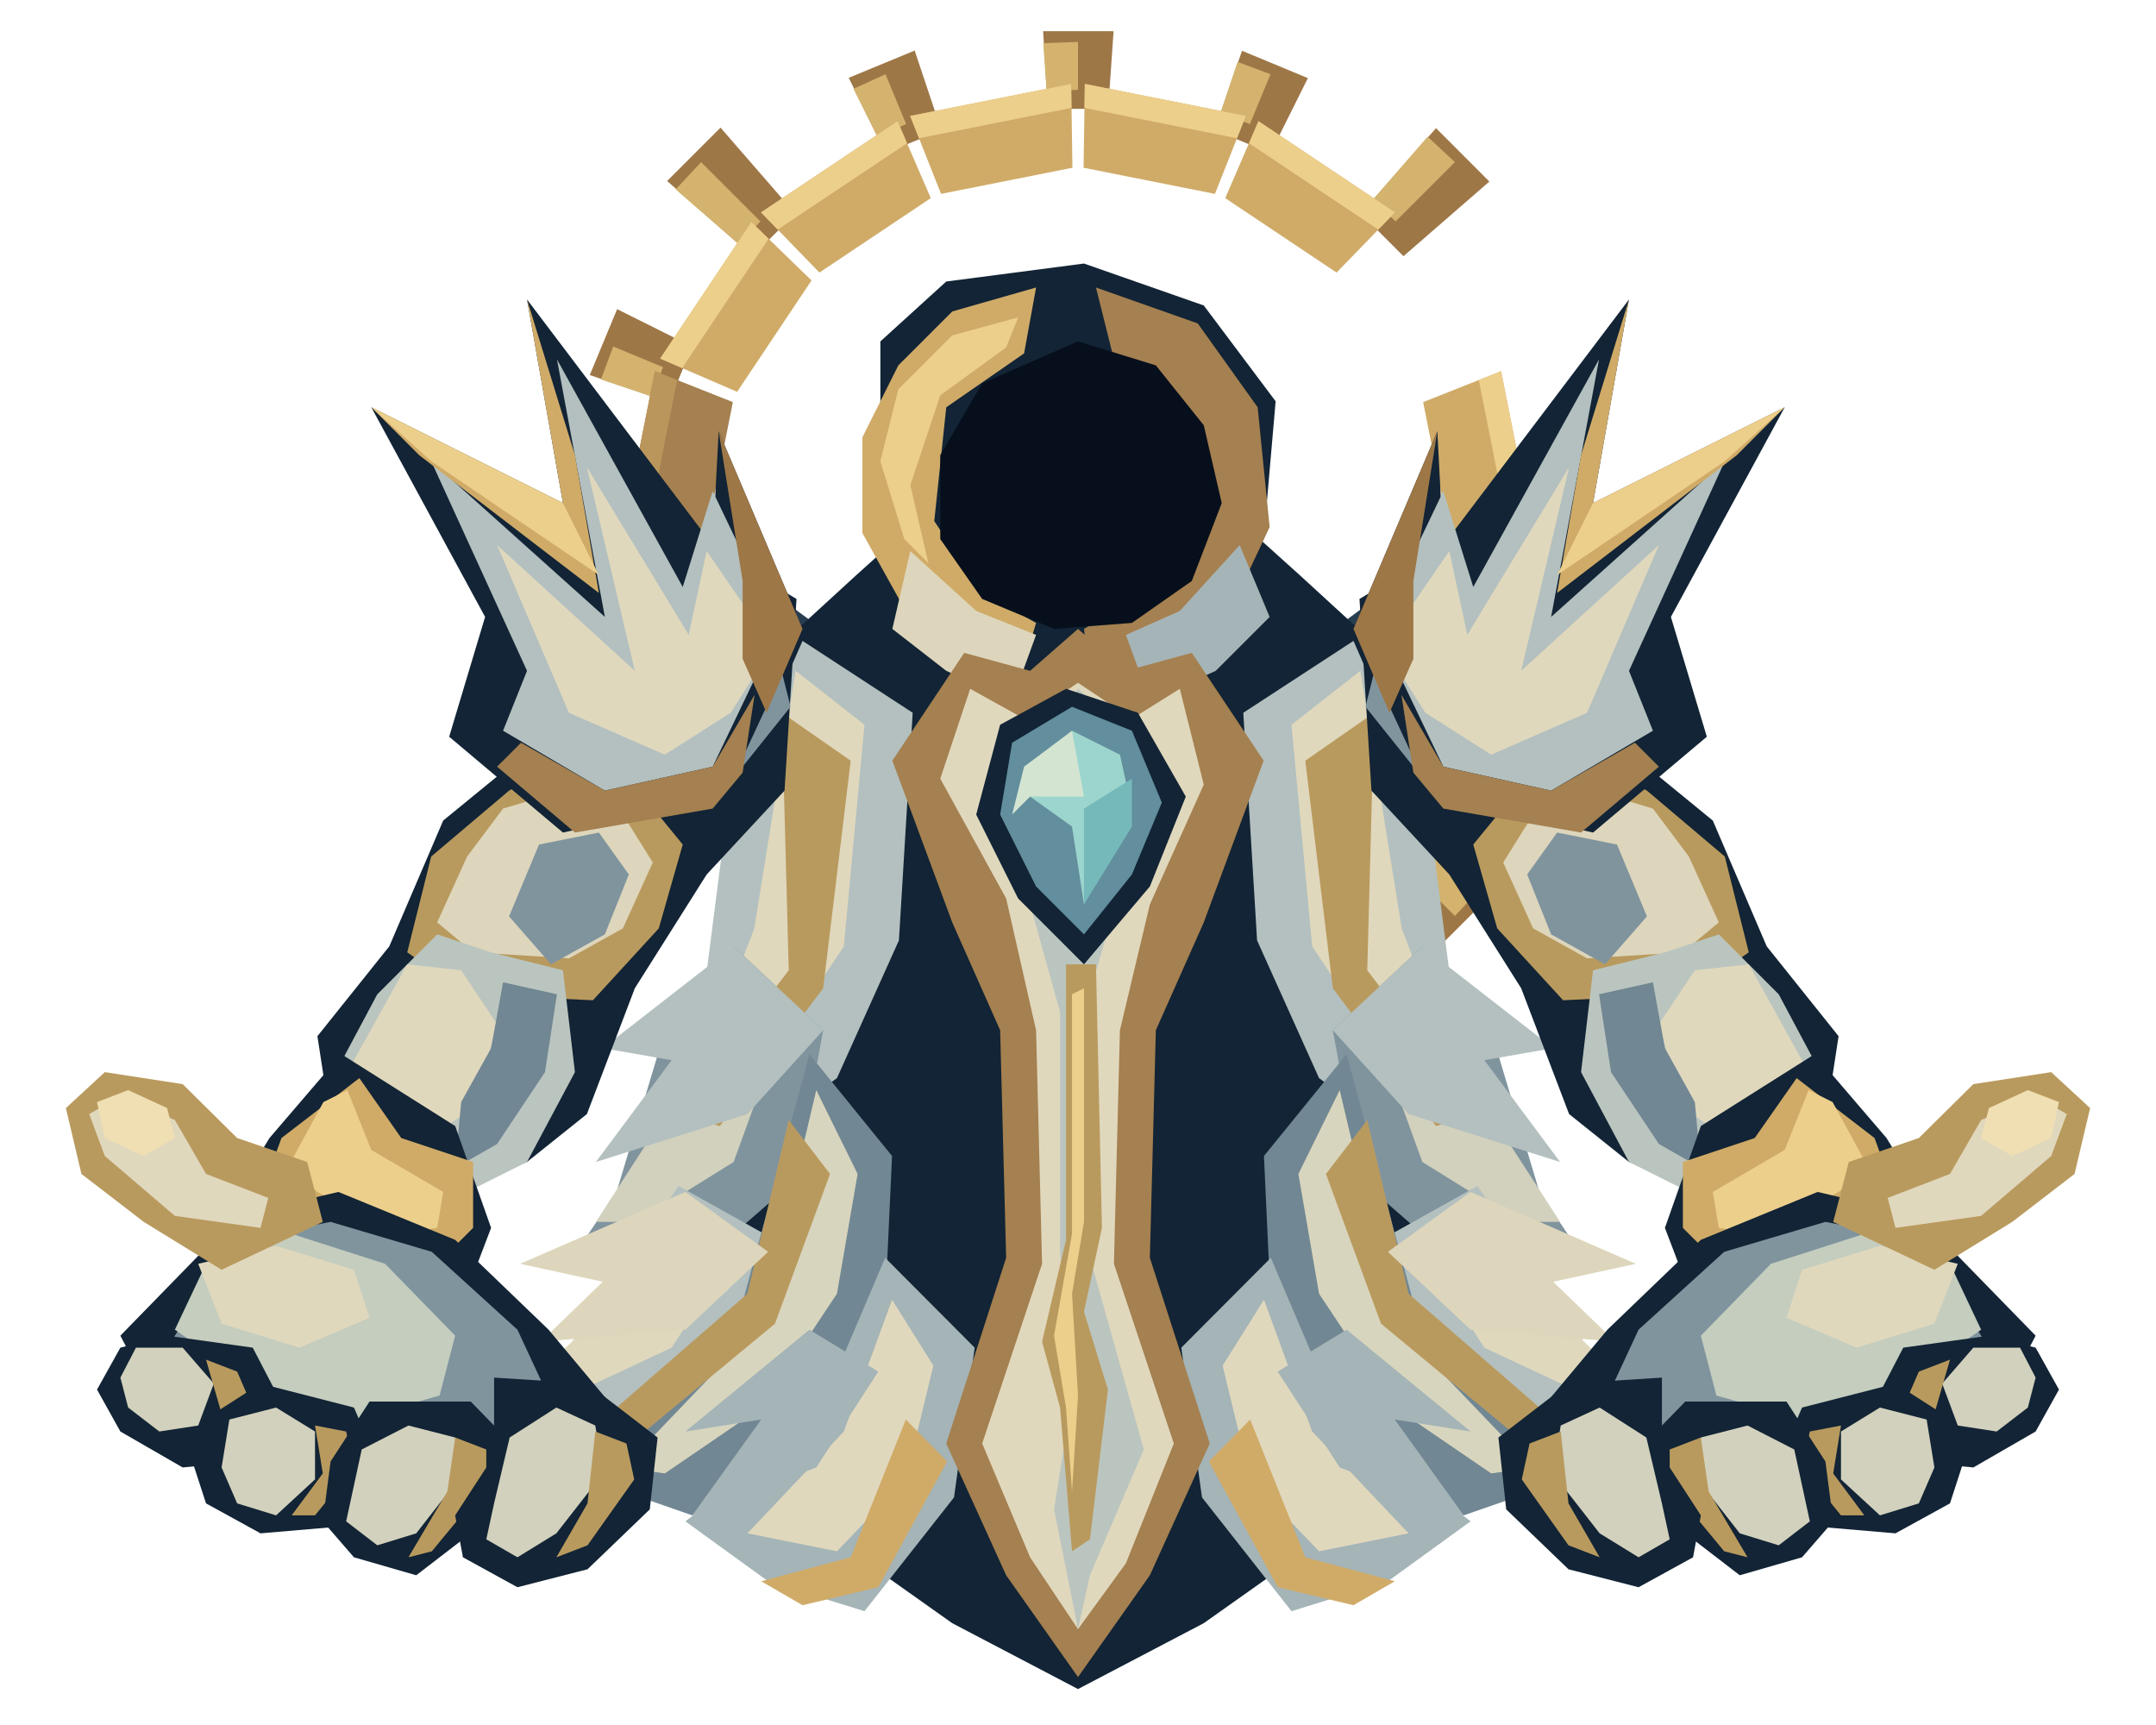
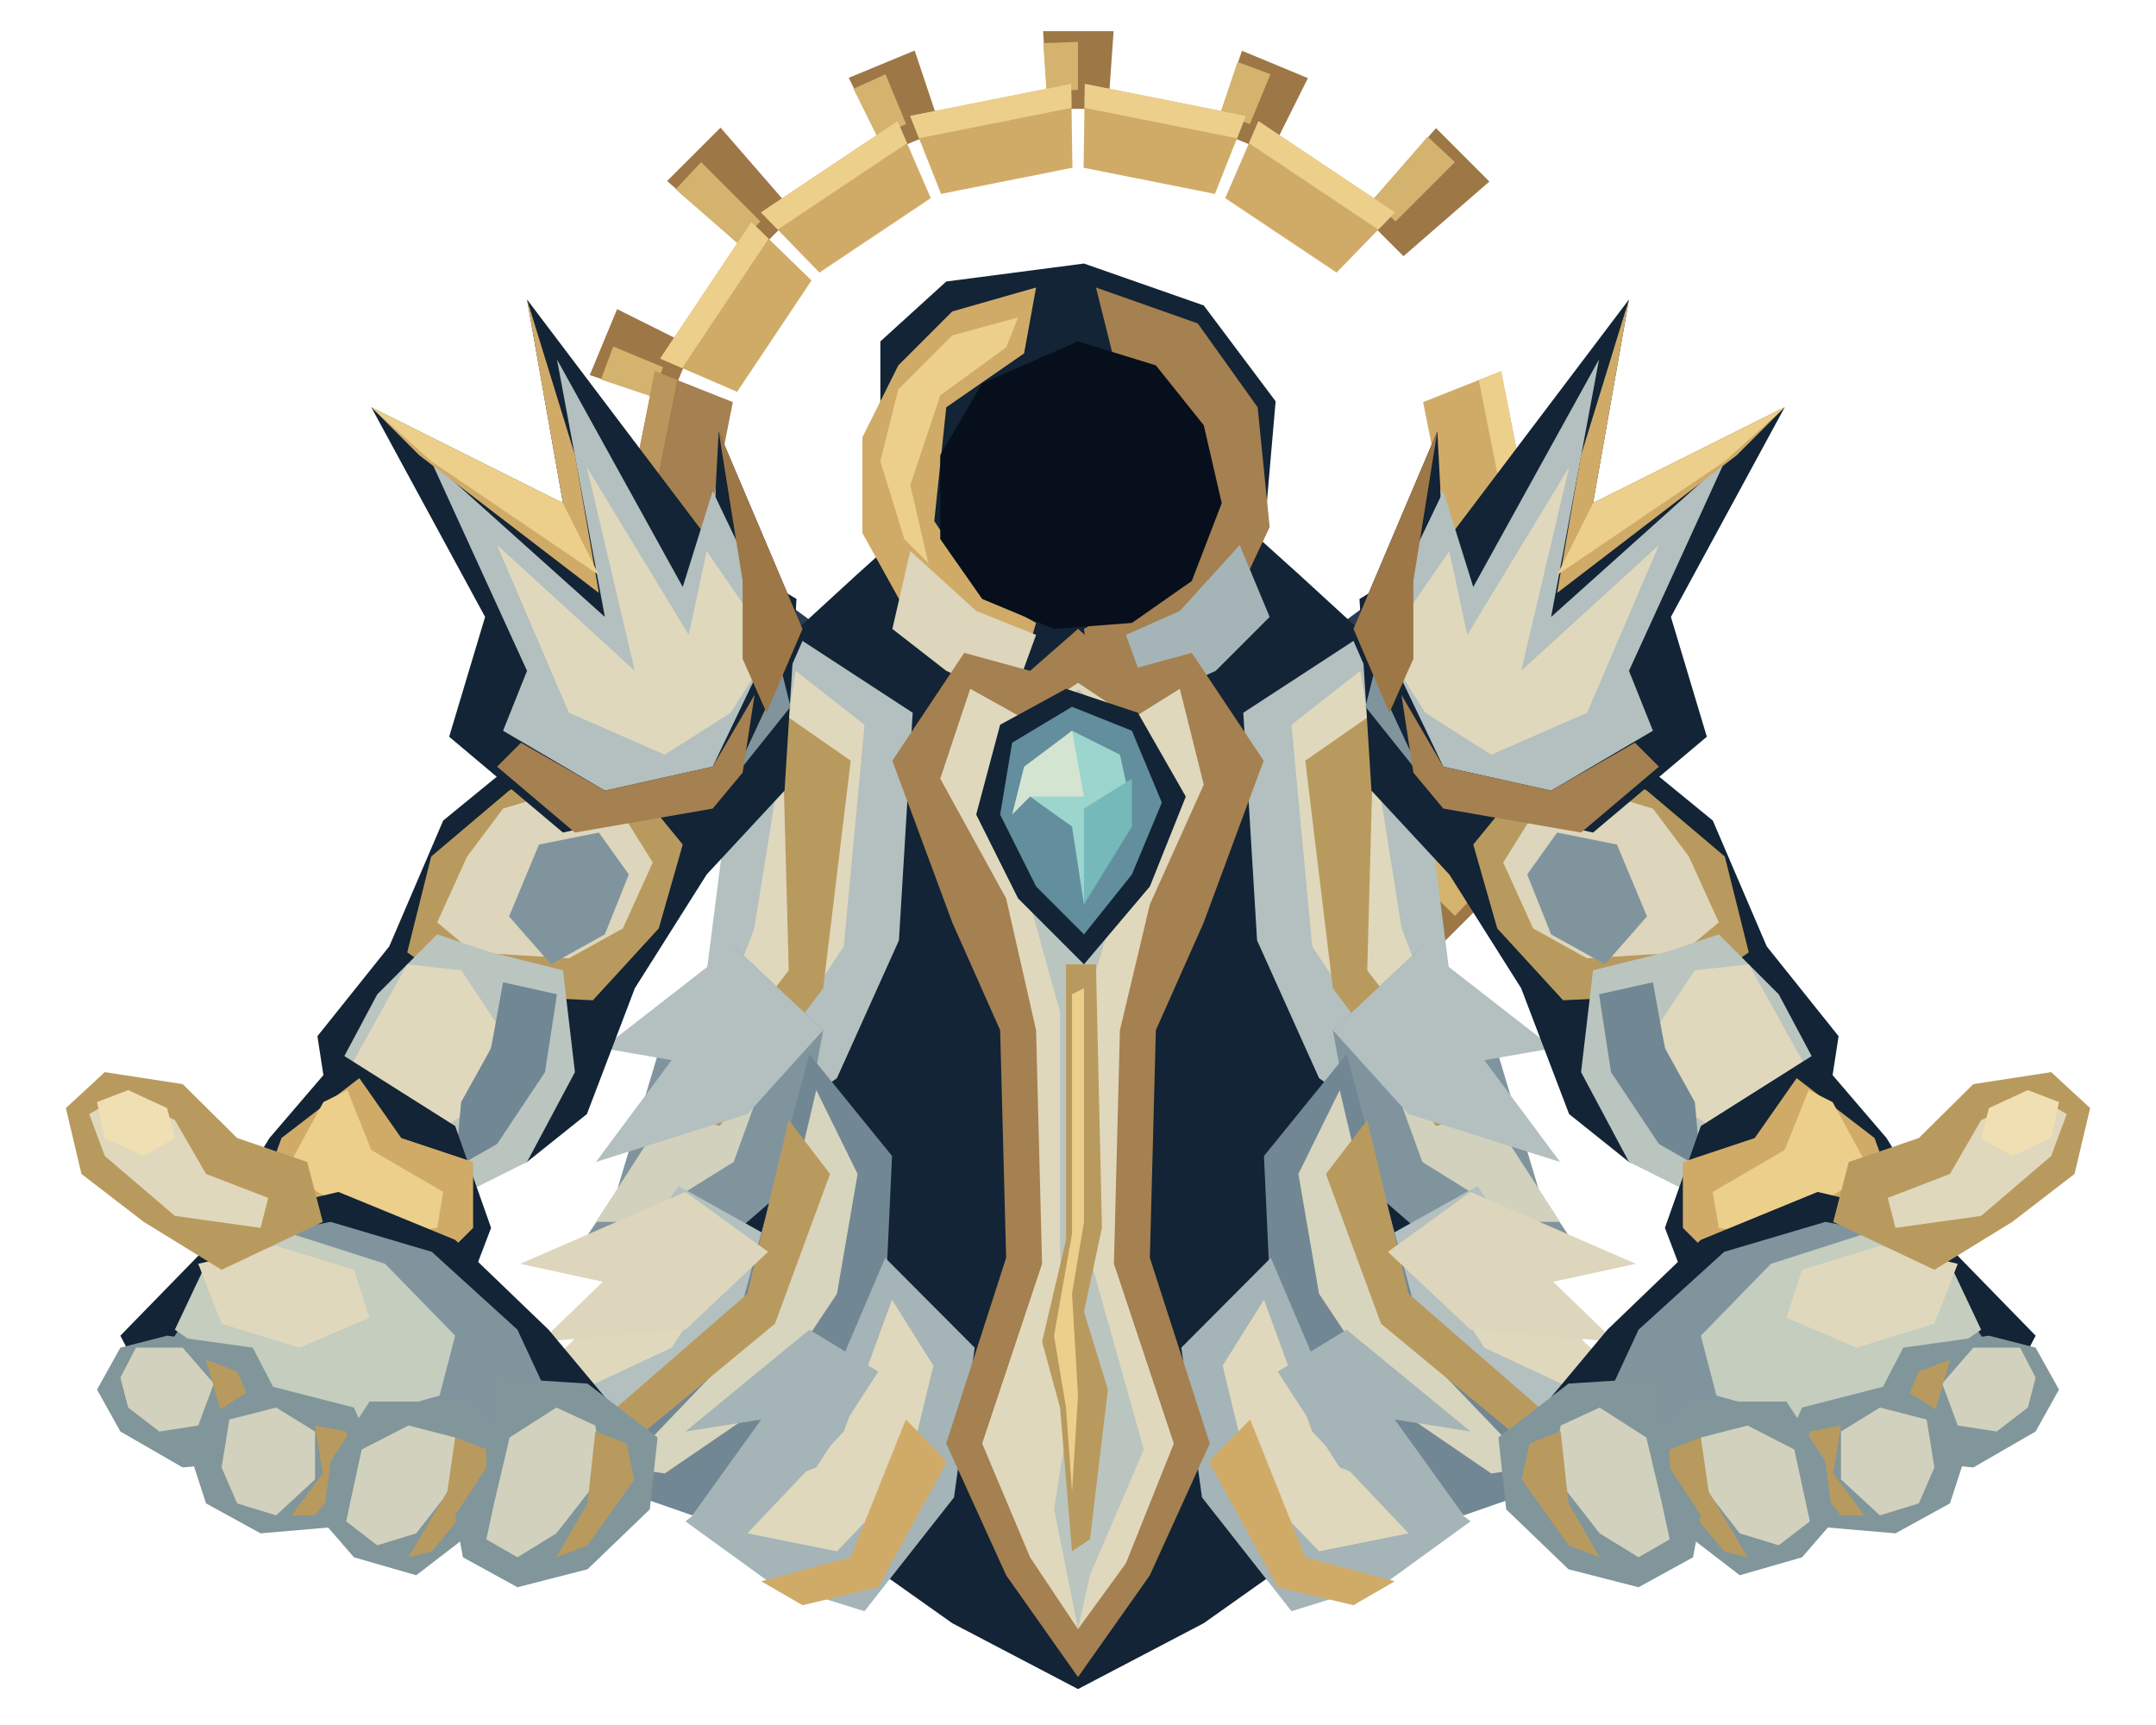
<svg xmlns="http://www.w3.org/2000/svg" width="360" height="288" viewBox="0 0 360 288">
  <g id="halo">
    <polygon points="174.964,18.176 174.174,5.2 185.945,5.208 185.036,18.176" fill="#9e7747" />
    <polygon points="174.754,15.184 174.195,7.203 180,7 180,15" fill="#d3b36e" />
    <polygon points="202.833,21.716 207.387,8.477 218.387,13.043 212.138,25.571" fill="#9e7747" />
    <polygon points="203.785,18.871 206.639,10.336 212.145,12.394 208.701,20.709" fill="#d3b36e" />
    <polygon points="227.226,35.652 239.785,21.394 248.69,30.311 234.348,42.774" fill="#9e7747" />
    <polygon points="229.194,33.388 238.377,22.82 242.933,27.067 233.033,36.967" fill="#d3b36e" />
    <polygon points="251.824,84.964 270.786,83.762 270.777,96.365 251.824,95.036" fill="#9e7747" />
    <polygon points="254.816,84.754 268.782,83.775 269,90 255,90" fill="#d3b36e" />
    <polygon points="248.284,112.833 261.523,117.387 256.957,128.387 244.429,122.138" fill="#9e7747" />
    <polygon points="251.129,113.785 259.664,116.639 257.606,122.145 249.291,118.701" fill="#d3b36e" />
    <polygon points="234.348,137.226 248.606,149.785 239.689,158.69 227.226,144.348" fill="#9e7747" />
    <polygon points="236.612,139.194 247.18,148.377 242.933,152.933 233.033,143.033" fill="#d3b36e" />
    <polygon points="212.138,154.429 218.28,167.011 207.273,171.561 202.833,158.284" fill="#9e7747" />
    <polygon points="213.477,157.114 217.495,165.167 212.145,167.606 208.701,159.291" fill="#d3b36e" />
    <polygon points="185.036,161.824 186.238,180.786 173.635,180.777 174.964,161.824" fill="#9e7747" />
    <polygon points="185.246,164.816 186.225,178.782 180,179 180,165" fill="#d3b36e" />
    <polygon points="157.167,158.284 152.613,171.523 141.613,166.957 147.862,154.429" fill="#9e7747" />
    <polygon points="156.215,161.129 153.361,169.664 147.855,167.606 151.299,159.291" fill="#d3b36e" />
    <polygon points="115.571,122.138 102.989,128.28 98.439,117.273 111.716,112.833" fill="#9e7747" />
    <polygon points="112.886,123.477 104.833,127.495 102.394,122.145 110.709,118.701" fill="#d3b36e" />
    <polygon points="108.176,95.036 89.214,96.238 89.223,83.635 108.176,84.964" fill="#9e7747" />
    <polygon points="105.184,95.246 91.218,96.225 91,90 105,90" fill="#d3b36e" />
    <polygon points="111.716,67.167 98.477,62.613 103.043,51.613 115.571,57.862" fill="#9e7747" />
    <polygon points="108.871,66.215 100.336,63.361 102.394,57.855 110.709,61.299" fill="#d3b36e" />
    <polygon points="125.652,42.774 111.394,30.215 120.311,21.31 132.774,35.652" fill="#9e7747" />
    <polygon points="123.388,40.806 112.82,31.623 117.067,27.067 126.967,36.967" fill="#d3b36e" />
    <polygon points="147.862,25.571 141.72,12.989 152.727,8.439 157.167,21.716" fill="#9e7747" />
    <polygon points="146.523,22.886 142.505,14.832 147.855,12.394 151.299,20.709" fill="#d3b36e" />
    <polygon points="181.14,14.008 208.027,19.357 202.865,32.37 180.93,28.007" fill="#d0ab68" />
    <polygon points="181.14,14.008 208.027,19.357 206.552,23.075 181.08,18.008" fill="#edcf8c" />
    <polygon points="210.134,20.229 232.928,35.46 223.178,45.507 204.583,33.082" fill="#d0ab68" />
    <polygon points="210.134,20.229 232.928,35.46 230.142,38.33 208.548,23.901" fill="#edcf8c" />
    <polygon points="250.643,61.972 255.991,88.86 241.993,89.07 237.63,67.135" fill="#d0ab68" />
    <polygon points="250.643,61.972 255.991,88.86 251.992,88.92 246.925,63.448" fill="#edcf8c" />
    <polygon points="255.991,91.14 250.643,118.027 237.63,112.865 241.993,90.93" fill="#d0ab68" />
    <polygon points="255.991,91.14 250.643,118.027 246.925,116.552 251.992,91.08" fill="#edcf8c" />
    <polygon points="249.771,120.134 234.54,142.928 224.493,133.178 236.918,114.583" fill="#d0ab68" />
    <polygon points="249.771,120.134 234.54,142.928 231.67,140.142 246.099,118.548" fill="#ba965c" />
    <polygon points="232.928,144.54 210.134,159.771 204.583,146.918 223.178,134.493" fill="#d0ab68" />
    <polygon points="232.928,144.54 210.134,159.771 208.548,156.099 230.142,141.67" fill="#ba965c" />
    <polygon points="208.027,160.643 181.14,165.991 180.93,151.993 202.865,147.63" fill="#a58050" />
    <polygon points="208.027,160.643 181.14,165.991 181.08,161.992 206.552,156.925" fill="#ba965c" />
    <polygon points="178.86,165.991 151.973,160.643 157.135,147.63 179.07,151.993" fill="#a58050" />
    <polygon points="178.86,165.991 151.973,160.643 153.448,156.925 178.92,161.992" fill="#ba965c" />
    <polygon points="125.46,142.928 110.229,120.134 123.082,114.583 135.507,133.178" fill="#a58050" />
    <polygon points="125.46,142.928 110.229,120.134 113.901,118.548 128.33,140.142" fill="#ba965c" />
    <polygon points="109.357,118.027 104.009,91.14 118.007,90.93 122.37,112.865" fill="#a58050" />
    <polygon points="109.357,118.027 104.009,91.14 108.008,91.08 113.075,116.552" fill="#ba965c" />
    <polygon points="104.009,88.86 109.357,61.972 122.37,67.135 118.007,89.07" fill="#a58050" />
    <polygon points="104.009,88.86 109.357,61.972 113.075,63.448 108.008,88.92" fill="#ba965c" />
    <polygon points="110.229,59.866 125.46,37.072 135.507,46.822 123.082,65.417" fill="#d0ab68" />
    <polygon points="110.229,59.866 125.46,37.072 128.33,39.858 113.901,61.452" fill="#edcf8c" />
    <polygon points="127.072,35.46 149.866,20.229 155.417,33.082 136.822,45.507" fill="#d0ab68" />
    <polygon points="127.072,35.46 149.866,20.229 151.452,23.901 129.858,38.33" fill="#edcf8c" />
    <polygon points="151.973,19.357 178.86,14.008 179.07,28.007 157.135,32.37" fill="#d0ab68" />
    <polygon points="151.973,19.357 178.86,14.008 178.92,18.008 153.448,23.075" fill="#edcf8c" />
  </g>
  <g id="body-back">
    <path d="M115 110 125 96 144 110 153 132 139 155 121 140Z M245 110 235 96 216 110 207 132 221 155 239 140Z" fill="#283d50" />
    <path d="M131 107 143 96 153 87 180 91 207 87 217 96 229 107 230 181 252 235 225 254 201 271 180 282 159 271 135 254 108 235 130 181Z" fill="#122435" />
  </g>
  <g id="mantle-left">
    <g transform="translate(-27 0) scale(1.15 1)">
      <path d="M140 107 156 119 154 157 145 180 133 190 119 185 126 163 129 136Z" fill="#b3c0bf" />
      <path d="M139 112 149 121 146 158 135 177 125 179 133 155Z" fill="#e0d8bd" />
      <path d="M130 158 143 172 139 197 123 213 106 211 113 199 119 176Z" fill="#80949e" />
      <path d="M126 164 136 175 130 194 116 204 110 204 119 188Z" fill="#d2d1bd" />
      <path d="M122 198 136 207 130 225 115 238 95 235 106 225Z" fill="#b3c0bf" />
      <path d="M122 202 130 209 121 225 108 232 100 231 114 216Z" fill="#e0d8bd" />
      <path d="M141 176 153 193 152 218 143 239 124 253 109 247 130 223Z" fill="#718793" />
      <path d="M142 182 148 196 145 216 134 235 120 246 114 245 134 221Z" fill="#d8d5be" />
      <path d="M152 210 165 225 162 250 149 269 135 264 123 254 142 237Z" fill="#a4b4b7" />
      <path d="M153 217 159 228 155 247 145 259 132 256 146 239Z" fill="#e0d8bd" />
      <path d="M137 119 147 127 143 165 128 188 122 186 138 162Z" fill="#b99a5e" />
      <path d="M138 187 144 196 136 221 115 241 109 239 132 216Z" fill="#b99a5e" />
      <path d="M155 237 161 244 151 265 140 268 134 264 147 260Z" fill="#d0ab68" />
      <path d="M130 158 143 172 132 186 110 194 121 177 111 175Z" fill="#b3c0bf" />
      <path d="M123 199 135 209 123 222 102 224 111 214 99 211Z" fill="#ddd6bc" />
      <path d="M141 222 151 229 142 245 124 253 134 237 123 239Z" fill="#a4b4b7" />
    </g>
  </g>
  <g id="mantle-right">
    <g transform="translate(387 0) scale(-1.15 1)">
      <path d="M140 107 156 119 154 157 145 180 133 190 119 185 126 163 129 136Z" fill="#b3c0bf" />
      <path d="M139 112 149 121 146 158 135 177 125 179 133 155Z" fill="#e0d8bd" />
      <path d="M130 158 143 172 139 197 123 213 106 211 113 199 119 176Z" fill="#80949e" />
      <path d="M126 164 136 175 130 194 116 204 110 204 119 188Z" fill="#d2d1bd" />
      <path d="M122 198 136 207 130 225 115 238 95 235 106 225Z" fill="#b3c0bf" />
      <path d="M122 202 130 209 121 225 108 232 100 231 114 216Z" fill="#e0d8bd" />
      <path d="M141 176 153 193 152 218 143 239 124 253 109 247 130 223Z" fill="#718793" />
      <path d="M142 182 148 196 145 216 134 235 120 246 114 245 134 221Z" fill="#d8d5be" />
      <path d="M152 210 165 225 162 250 149 269 135 264 123 254 142 237Z" fill="#a4b4b7" />
      <path d="M153 217 159 228 155 247 145 259 132 256 146 239Z" fill="#e0d8bd" />
      <path d="M137 119 147 127 143 165 128 188 122 186 138 162Z" fill="#b99a5e" />
      <path d="M138 187 144 196 136 221 115 241 109 239 132 216Z" fill="#b99a5e" />
      <path d="M155 237 161 244 151 265 140 268 134 264 147 260Z" fill="#d0ab68" />
      <path d="M130 158 143 172 132 186 110 194 121 177 111 175Z" fill="#b3c0bf" />
      <path d="M123 199 135 209 123 222 102 224 111 214 99 211Z" fill="#ddd6bc" />
      <path d="M141 222 151 229 142 245 124 253 134 237 123 239Z" fill="#a4b4b7" />
    </g>
  </g>
  <g id="cowl">
    <path d="M147 57 158 47 181 44 201 51 213 67 211 90 202 108 180 116 158 107 147 88Z" fill="#122435" />
    <path d="M150 61 159 52 173 48 171 59 158 68 156 87 164 99 173 104 170 114 154 107 144 89 144 73Z" fill="#d0ab68" />
    <path d="M183 48 200 54 210 68 212 88 204 105 191 113 182 114 181 105 196 96 202 82 197 66 186 60Z" fill="#a58050" />
    <path d="M150 65 159 56 170 53 168 58 157 66 152 81 155 94 151 90 147 77Z" fill="#edcf8c" />
    <path d="M180 57 193 61 201 71 204 84 199 97 189 104 176 105 164 100 157 90 157 76 164 64Z" fill="#060f1b" />
    <path d="M152 92 163 102 173 106 169 117 158 112 149 105Z" fill="#ddd6bc" />
    <path d="M207 91 197 102 188 106 192 117 203 112 212 103Z" fill="#a5b4b7" />
  </g>
  <g id="vestment">
    <path d="M161 109 172 112 180 105 188 112 199 109 211 127 201 154 193 172 192 210 202 241 192 263 180 280 168 263 158 241 168 210 167 172 159 154 149 127Z" fill="#a58050" />
    <path d="M162 115 171 120 180 114 189 120 197 115 201 131 192 151 187 172 186 211 196 241 188 261 180 272 172 260 164 241 174 211 173 172 168 150 157 130Z" fill="#e0d8bd" />
    <path d="M180 115 188 122 186 152 181 169 182 210 191 242 182 263 180 272 176 252 179 233 177 209 177 169 172 151 172 126Z" fill="#bbc5bf" />
    <path d="M178 161 183 161 184 205 181 219 185 232 182 257 179 259 177 235 174 224 178 207Z" fill="#b99a5e" />
    <path d="M179 166 181 165 181 204 179 216 180 233 179 249 178 235 176 223 179 206Z" fill="#edcf8c" />
  </g>
  <g id="heart">
    <path d="M167 121 178 115 190 119 198 133 192 148 181 161 170 150 163 136Z" fill="#122435" />
    <path d="M169 124 179 118 189 122 194 134 189 146 181 156 173 148 167 136Z" fill="#628e9d" />
    <path d="M179 122 187 126 189 135 181 151 179 138 172 133Z" fill="#9cd5cd" />
    <path d="M179 122 181 133 172 133 169 136 171 128Z" fill="#d3e4d1" />
    <path d="M181 135 189 130 189 138 181 151Z" fill="#75b9ba" />
  </g>
  <g id="arm-left">
    <path d="M133 100 118 91 99 96 87 108 85 128 74 137 65 158 53 173 55 186 70 201 88 194 98 186 106 165 118 146 131 132Z" fill="#122435" />
    <path d="M132 105 116 97 101 101 91 113 91 128 101 135 115 134 128 122Z" fill="#e0d8bd" />
    <path d="M123 103 113 100 101 105 96 115 98 125 108 128 117 126 120 116Z" fill="#bbc5bf" />
    <path d="M129 106 119 103 120 116 116 132 124 128 132 118Z" fill="#80949e" />
    <path d="M96 105 108 99 119 101 129 108 128 115 118 107 109 105 99 111 95 122 94 129 90 126 89 115Z" fill="#d0ab68" />
    <path d="M94 109 102 103 114 101 119 104 106 106 98 113 94 123 91 123Z" fill="#edcf8c" />
    <path d="M85 132 94 127 105 130 114 141 110 155 99 167 78 166 68 159 72 143Z" fill="#b99a5e" />
    <path d="M84 135 94 132 104 136 109 144 104 155 95 160 79 159 73 154 78 143Z" fill="#ddd6bc" />
    <path d="M90 141 100 139 105 146 101 156 92 161 85 153Z" fill="#80949e" />
    <path d="M73 156 82 159 94 162 96 179 88 194 76 200 60 193 55 181 63 166Z" fill="#bbc5bf" />
    <path d="M68 161 77 162 83 171 79 185 70 191 60 188 58 179Z" fill="#e0d8bd" />
    <path d="M84 164 93 166 91 179 83 191 76 195 77 184 82 175Z" fill="#718793" />
    <path d="M134 105 120 72 119 91 88 50 94 84 62 68 81 103 75 123 94 139 121 133Z" fill="#122435" />
    <path d="M130 105 119 82 114 98 93 60 101 103 72 77 88 112 84 122 101 132 119 128Z" fill="#b3c0bf" />
    <path d="M129 108 118 92 115 106 98 78 106 112 83 91 95 119 111 126 122 119Z" fill="#e0d8bd" />
    <path d="M88 50 94 84 62 68 70 76 100 99 96 76Z" fill="#d0ab68" />
    <path d="M94 84 100 96 72 77 62 68Z" fill="#edcf8c" />
    <path d="M120 72 134 105 128 119 124 110 124 97Z" fill="#9e7747" />
    <path d="M87 124 101 132 119 128 126 116 124 129 119 135 96 139 83 128Z" fill="#a58050" />
  </g>
  <g id="forearm-left">
    <path d="M57 176 76 188 82 205 74 226 58 239 40 233 31 220 37 203 45 190Z" fill="#122435" />
    <path d="M60 180 67 190 79 194 79 205 70 214 53 210 43 201 47 190Z" fill="#d0ab68" />
    <path d="M54 184 58 182 62 192 74 199 73 205 66 206 53 199 48 195Z" fill="#edcf8c" />
    <path d="M47 201 57 209 70 210 70 226 59 237 42 235 33 223 35 211Z" fill="#d2d1bd" />
    <path d="M44 204 52 210 61 212 58 223 47 227 38 223 38 215Z" fill="#e4dabc" />
    <path d="M61 214 68 213 67 225 58 233 51 232 57 223Z" fill="#80949e" />
    <g transform="translate(-2 -14) scale(1.3 1)">
      <path d="M32 217 45 213 60 221 72 236 81 250 77 264 61 269 41 264 23 252 17 237Z" fill="#122435" />
      <path d="M32 221 44 218 57 223 68 236 73 250 66 260 49 258 34 251 23 239Z" fill="#80949e" />
      <path d="M28 225 39 220 51 225 60 237 58 247 47 251 34 245 24 236Z" fill="#c4cdbe" />
      <path d="M27 225 37 222 47 226 49 234 40 239 30 235Z" fill="#e0d8bd" />
      <path d="M30 226 20 218 12 210 10 199 15 193 25 195 32 204 41 208 43 218Z" fill="#b99a5e" />
      <path d="M24 217 15 207 13 200 17 197 24 201 28 210 36 214 35 219Z" fill="#e0d8bd" />
      <path d="M14 198 18 196 23 199 24 204 20 207 15 204Z" fill="#f0dfb3" />
-       <path d="M23 237 34 239 38 249 33 258 25 259 17 253 14 246 17 239Z" fill="#122435" />
+       <path d="M23 237 34 239 38 249 33 258 25 259 17 253 14 246 17 239Z" fill="#81969a" />
      <path d="M19 239 25 239 29 245 27 252 22 253 18 249 17 244Z" fill="#d2d1bd" />
      <path d="M28 241 32 243 34 249 31 255 28 256 30 250Z" fill="#b99a5e" />
-       <path d="M35 245 47 249 50 258 44 269 35 270 28 265 26 257 29 250Z" fill="#122435" />
+       <path d="M35 245 47 249 50 258 44 269 35 270 28 265 26 257 29 250Z" fill="#81969a" />
      <path d="M31 251 37 249 42 253 42 261 37 267 32 265 30 259Z" fill="#d2d1bd" />
      <path d="M42 252 46 253 47 259 42 267 39 267 43 260Z" fill="#b99a5e" />
-       <path d="M49 248 62 248 68 256 64 268 55 277 47 274 43 268 44 258Z" fill="#122435" />
+       <path d="M49 248 62 248 68 256 64 268 55 277 47 274 43 268 44 258Z" fill="#81969a" />
      <path d="M48 256 54 252 60 254 61 260 55 270 50 272 46 268Z" fill="#d2d1bd" />
      <path d="M60 254 64 256 64 262 57 273 54 274 59 263Z" fill="#b99a5e" />
-       <path d="M65 244 77 245 86 254 85 266 77 276 68 279 61 274 60 267 65 257Z" fill="#122435" />
+       <path d="M65 244 77 245 86 254 85 266 77 276 68 279 61 274 60 267 65 257Z" fill="#81969a" />
      <path d="M67 254 73 249 78 252 79 260 73 270 68 274 64 271 65 265Z" fill="#d2d1bd" />
      <path d="M78 253 82 255 83 261 77 272 73 274 77 265Z" fill="#b99a5e" />
    </g>
  </g>
  <g id="arm-right">
    <g transform="translate(360 0) scale(-1 1)">
      <path d="M133 100 118 91 99 96 87 108 85 128 74 137 65 158 53 173 55 186 70 201 88 194 98 186 106 165 118 146 131 132Z" fill="#122435" />
      <path d="M132 105 116 97 101 101 91 113 91 128 101 135 115 134 128 122Z" fill="#e0d8bd" />
      <path d="M123 103 113 100 101 105 96 115 98 125 108 128 117 126 120 116Z" fill="#bbc5bf" />
      <path d="M129 106 119 103 120 116 116 132 124 128 132 118Z" fill="#80949e" />
      <path d="M96 105 108 99 119 101 129 108 128 115 118 107 109 105 99 111 95 122 94 129 90 126 89 115Z" fill="#d0ab68" />
      <path d="M94 109 102 103 114 101 119 104 106 106 98 113 94 123 91 123Z" fill="#edcf8c" />
      <path d="M85 132 94 127 105 130 114 141 110 155 99 167 78 166 68 159 72 143Z" fill="#b99a5e" />
      <path d="M84 135 94 132 104 136 109 144 104 155 95 160 79 159 73 154 78 143Z" fill="#ddd6bc" />
      <path d="M90 141 100 139 105 146 101 156 92 161 85 153Z" fill="#80949e" />
      <path d="M73 156 82 159 94 162 96 179 88 194 76 200 60 193 55 181 63 166Z" fill="#bbc5bf" />
      <path d="M68 161 77 162 83 171 79 185 70 191 60 188 58 179Z" fill="#e0d8bd" />
      <path d="M84 164 93 166 91 179 83 191 76 195 77 184 82 175Z" fill="#718793" />
      <path d="M134 105 120 72 119 91 88 50 94 84 62 68 81 103 75 123 94 139 121 133Z" fill="#122435" />
      <path d="M130 105 119 82 114 98 93 60 101 103 72 77 88 112 84 122 101 132 119 128Z" fill="#b3c0bf" />
      <path d="M129 108 118 92 115 106 98 78 106 112 83 91 95 119 111 126 122 119Z" fill="#e0d8bd" />
      <path d="M88 50 94 84 62 68 70 76 100 99 96 76Z" fill="#d0ab68" />
      <path d="M94 84 100 96 72 77 62 68Z" fill="#edcf8c" />
      <path d="M120 72 134 105 128 119 124 110 124 97Z" fill="#9e7747" />
      <path d="M87 124 101 132 119 128 126 116 124 129 119 135 96 139 83 128Z" fill="#a58050" />
    </g>
  </g>
  <g id="forearm-right">
    <g transform="translate(360 0) scale(-1 1)">
      <path d="M57 176 76 188 82 205 74 226 58 239 40 233 31 220 37 203 45 190Z" fill="#122435" />
      <path d="M60 180 67 190 79 194 79 205 70 214 53 210 43 201 47 190Z" fill="#d0ab68" />
      <path d="M54 184 58 182 62 192 74 199 73 205 66 206 53 199 48 195Z" fill="#edcf8c" />
      <path d="M47 201 57 209 70 210 70 226 59 237 42 235 33 223 35 211Z" fill="#d2d1bd" />
      <path d="M44 204 52 210 61 212 58 223 47 227 38 223 38 215Z" fill="#e4dabc" />
      <path d="M61 214 68 213 67 225 58 233 51 232 57 223Z" fill="#80949e" />
      <g transform="translate(-2 -14) scale(1.3 1)">
        <path d="M32 217 45 213 60 221 72 236 81 250 77 264 61 269 41 264 23 252 17 237Z" fill="#122435" />
        <path d="M32 221 44 218 57 223 68 236 73 250 66 260 49 258 34 251 23 239Z" fill="#80949e" />
        <path d="M28 225 39 220 51 225 60 237 58 247 47 251 34 245 24 236Z" fill="#c4cdbe" />
        <path d="M27 225 37 222 47 226 49 234 40 239 30 235Z" fill="#e0d8bd" />
        <path d="M30 226 20 218 12 210 10 199 15 193 25 195 32 204 41 208 43 218Z" fill="#b99a5e" />
        <path d="M24 217 15 207 13 200 17 197 24 201 28 210 36 214 35 219Z" fill="#e0d8bd" />
        <path d="M14 198 18 196 23 199 24 204 20 207 15 204Z" fill="#f0dfb3" />
-         <path d="M23 237 34 239 38 249 33 258 25 259 17 253 14 246 17 239Z" fill="#122435" />
+         <path d="M23 237 34 239 38 249 33 258 25 259 17 253 14 246 17 239Z" fill="#81969a" />
        <path d="M19 239 25 239 29 245 27 252 22 253 18 249 17 244Z" fill="#d2d1bd" />
        <path d="M28 241 32 243 34 249 31 255 28 256 30 250Z" fill="#b99a5e" />
-         <path d="M35 245 47 249 50 258 44 269 35 270 28 265 26 257 29 250Z" fill="#122435" />
+         <path d="M35 245 47 249 50 258 44 269 35 270 28 265 26 257 29 250Z" fill="#81969a" />
        <path d="M31 251 37 249 42 253 42 261 37 267 32 265 30 259Z" fill="#d2d1bd" />
        <path d="M42 252 46 253 47 259 42 267 39 267 43 260Z" fill="#b99a5e" />
-         <path d="M49 248 62 248 68 256 64 268 55 277 47 274 43 268 44 258Z" fill="#122435" />
+         <path d="M49 248 62 248 68 256 64 268 55 277 47 274 43 268 44 258Z" fill="#81969a" />
        <path d="M48 256 54 252 60 254 61 260 55 270 50 272 46 268Z" fill="#d2d1bd" />
        <path d="M60 254 64 256 64 262 57 273 54 274 59 263Z" fill="#b99a5e" />
-         <path d="M65 244 77 245 86 254 85 266 77 276 68 279 61 274 60 267 65 257Z" fill="#122435" />
+         <path d="M65 244 77 245 86 254 85 266 77 276 68 279 61 274 60 267 65 257Z" fill="#81969a" />
        <path d="M67 254 73 249 78 252 79 260 73 270 68 274 64 271 65 265Z" fill="#d2d1bd" />
        <path d="M78 253 82 255 83 261 77 272 73 274 77 265Z" fill="#b99a5e" />
      </g>
    </g>
  </g>
</svg>
